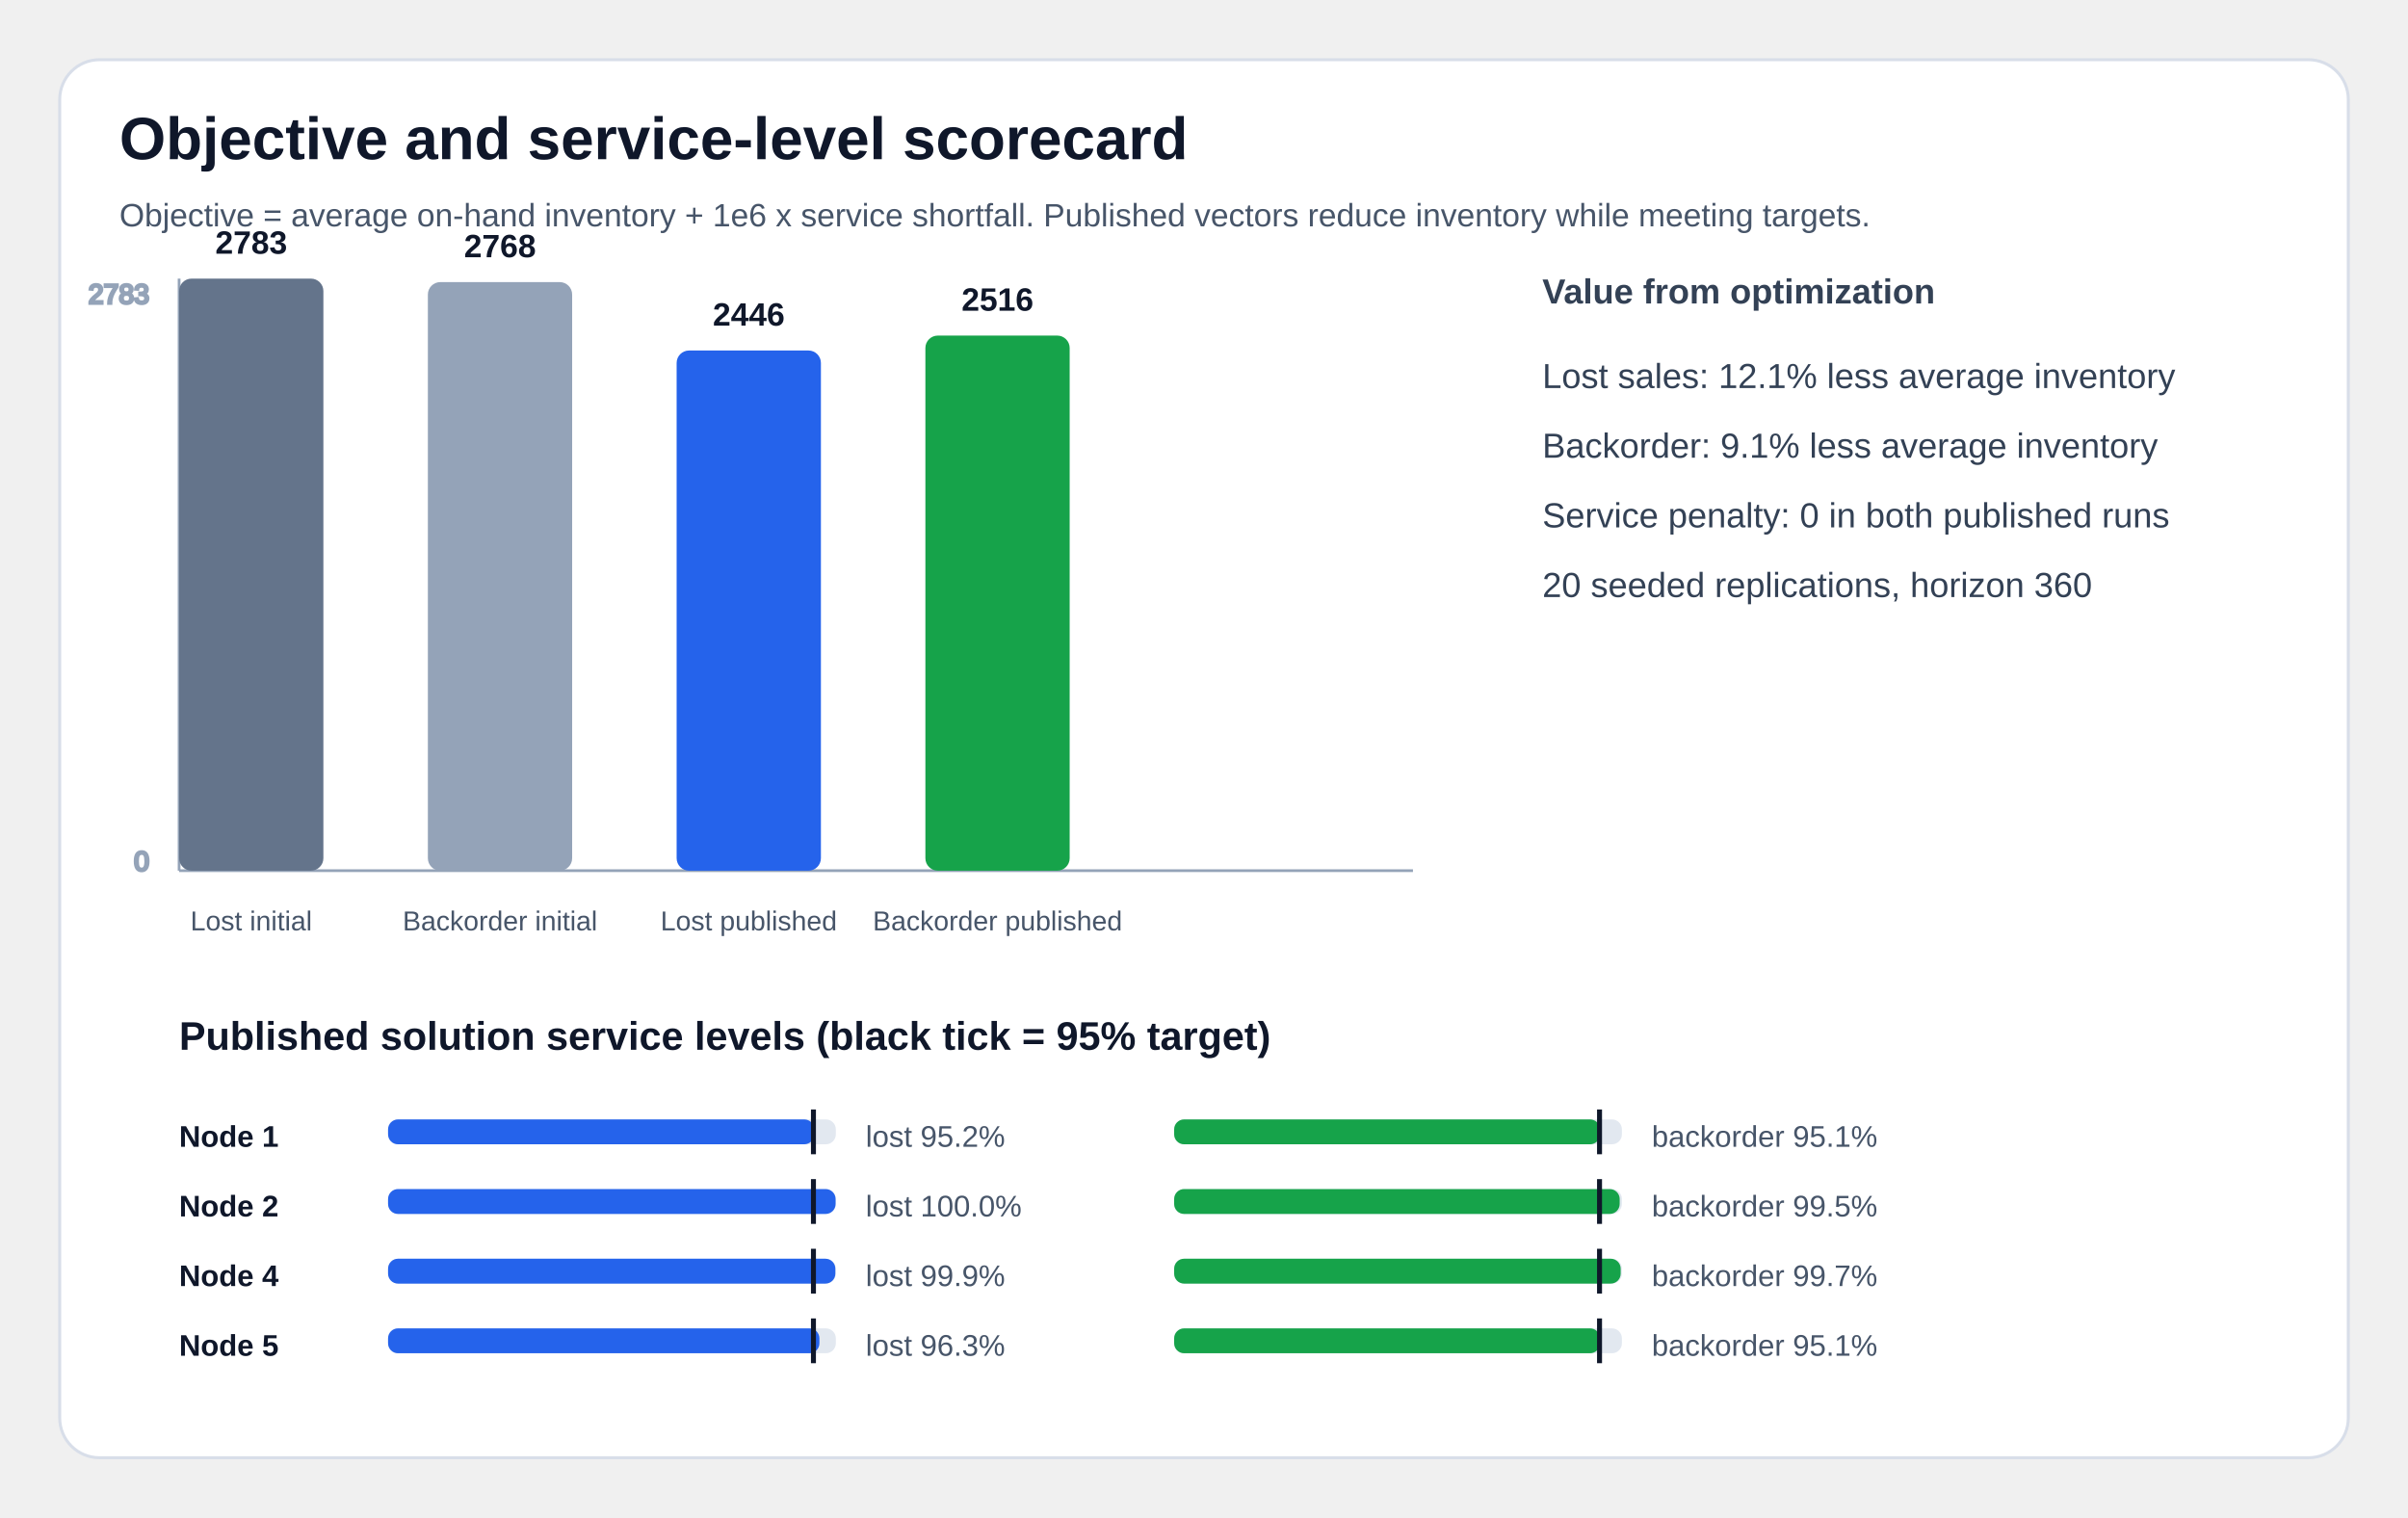
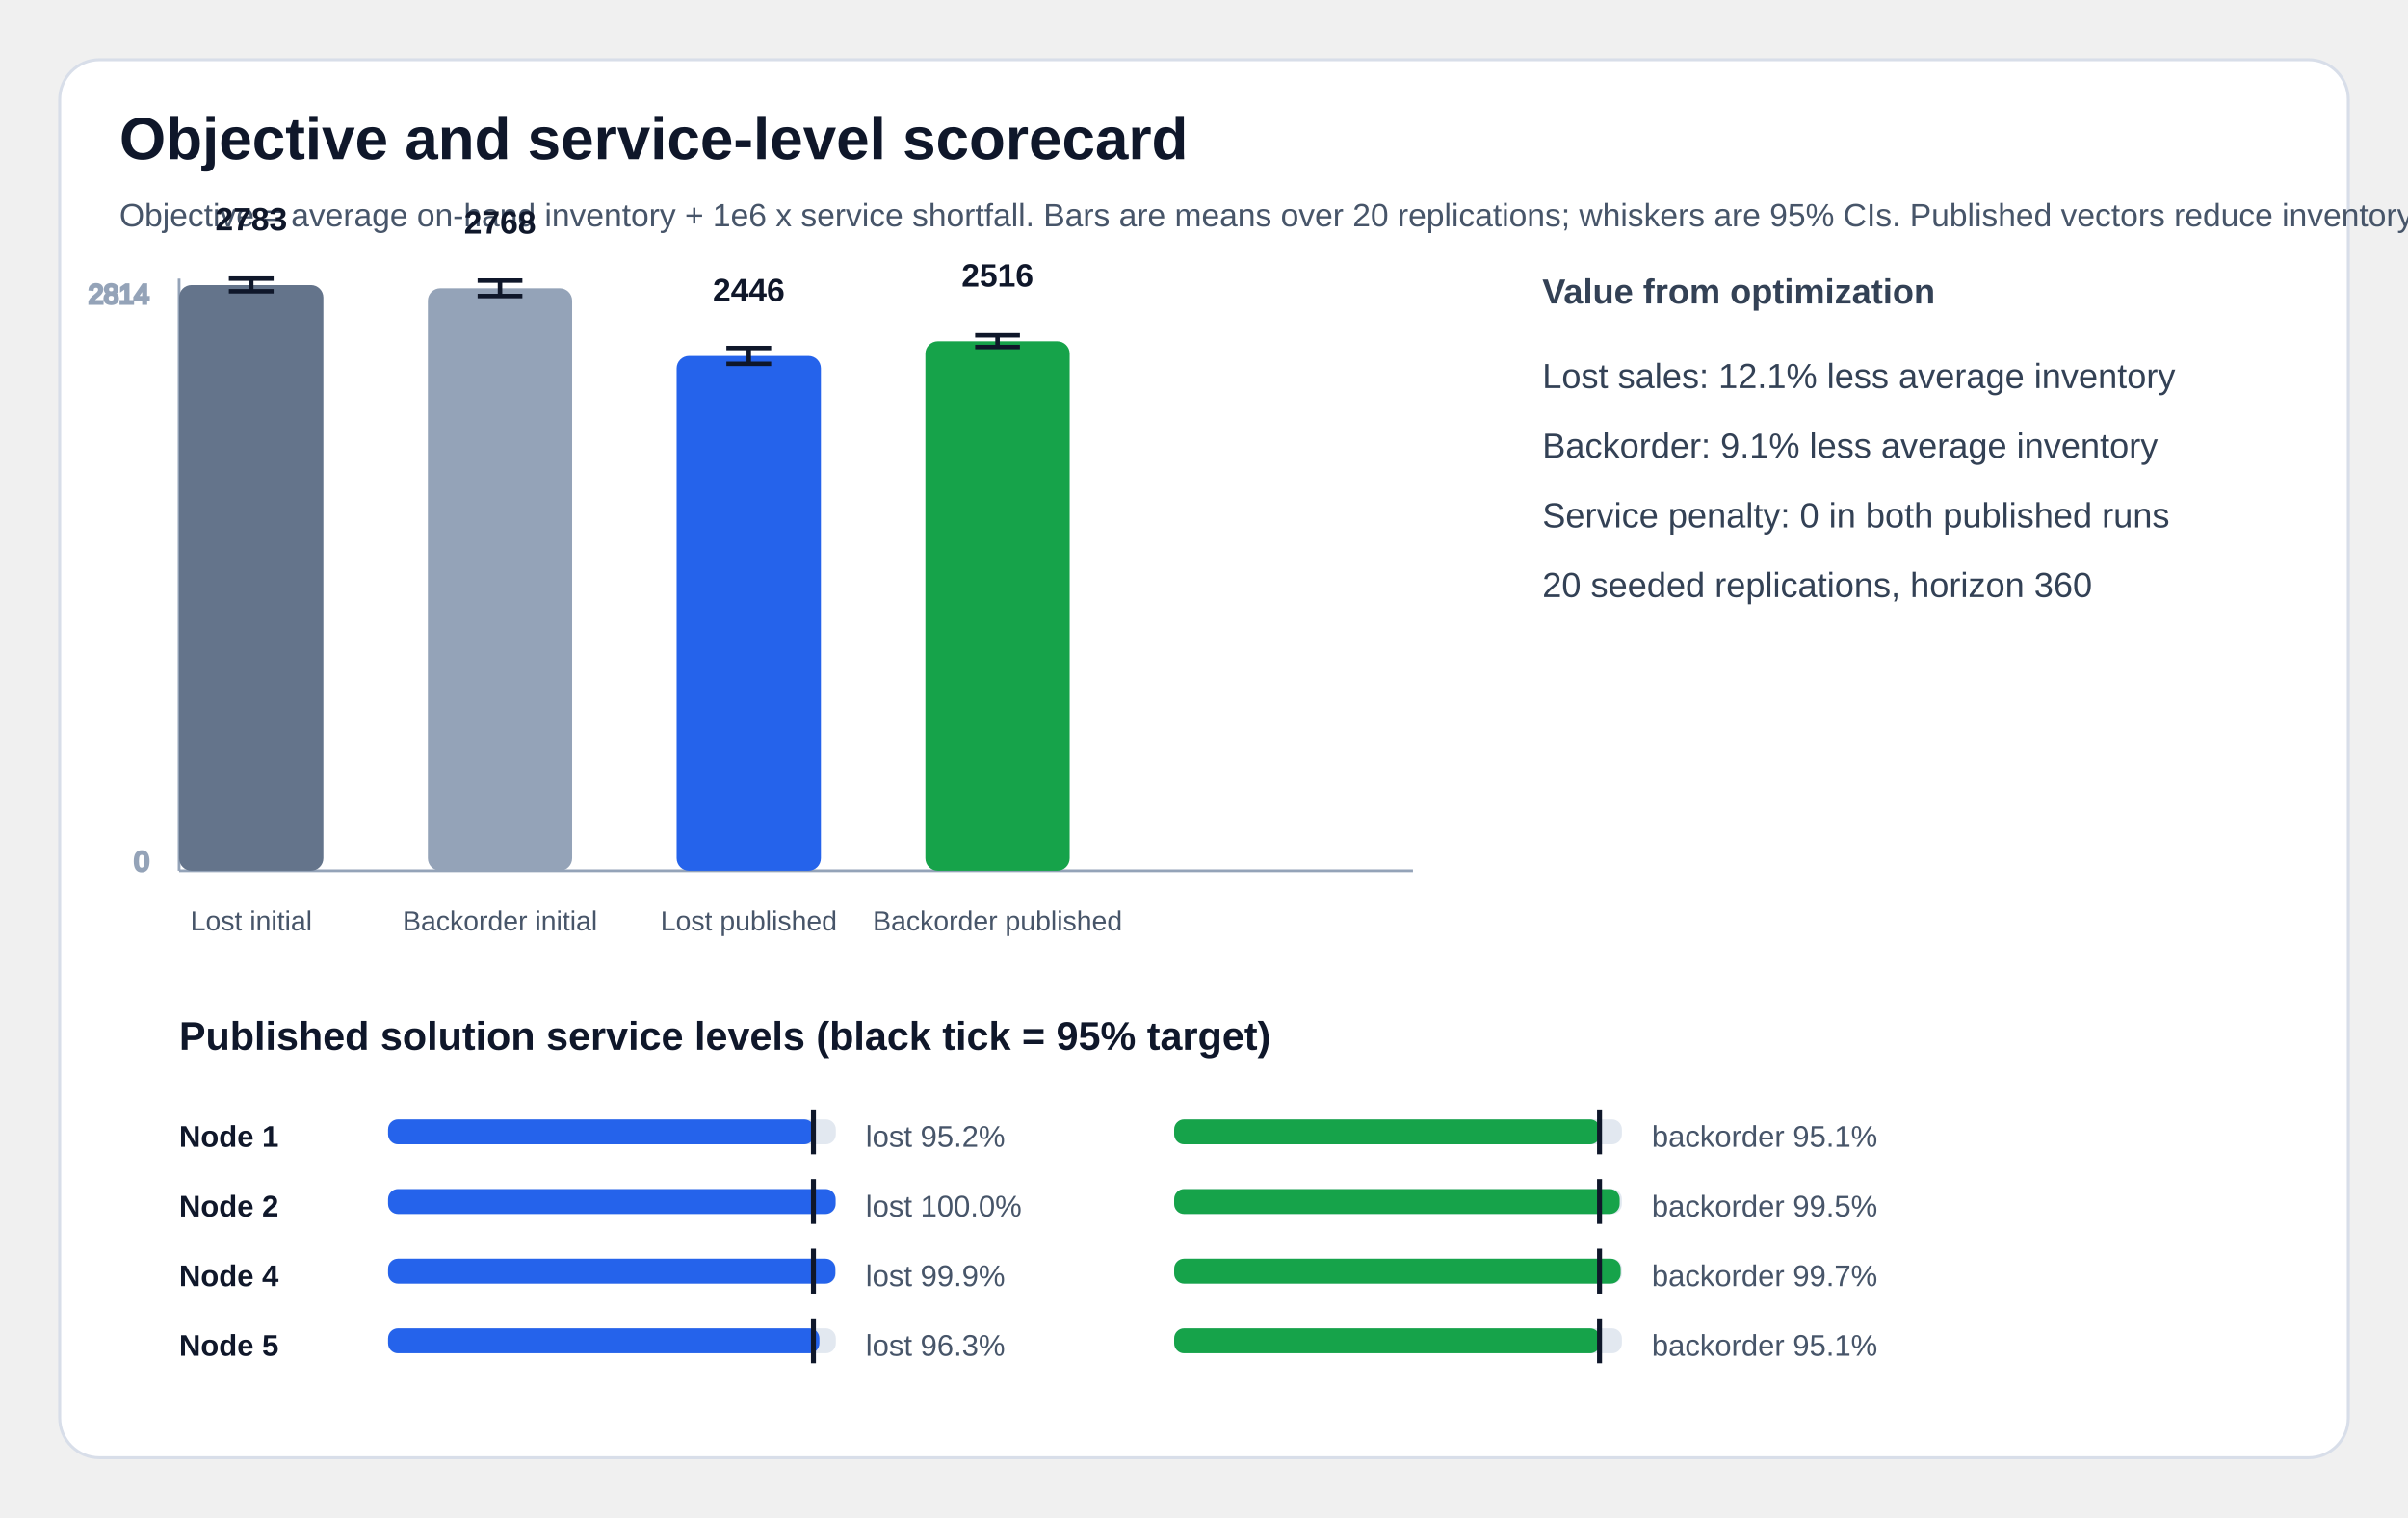
<svg xmlns="http://www.w3.org/2000/svg" width="968" height="610" viewBox="0 0 968 610" role="img">
  <style>

    text { font-family: Arial, Helvetica, sans-serif; fill: #0f172a; }
    .panel { fill: #ffffff; stroke: #d8dee9; stroke-width: 1.2; }
    .title { font-size: 24px; font-weight: 700; }
    .caption { font-size: 13px; fill: #475569; }
    .section-title { font-size: 16px; font-weight: 700; }
    .tick { font-size: 11px; fill: #64748b; text-anchor: end; }
    .axis line, .axis { stroke: #94a3b8; stroke-width: 1.1; }
    .grid { stroke: #e2e8f0; stroke-width: 1; }
    
    .value { font-size: 13px; font-weight: 700; text-anchor: middle; }
    .axis-label { font-size: 11px; fill: #475569; text-anchor: middle; }
    .callout-title { font-size: 17px; font-weight: 700; }
    .callout text { font-size: 14px; fill: #334155; }
    .bar-bg { fill: #e2e8f0; rx: 4; }
    .lost-bar { fill: #2563eb; rx: 4; }
    .back-bar { fill: #16a34a; rx: 4; }
    .target-line { stroke: #0f172a; stroke-width: 2; }
    .node-label { font-size: 12px; font-weight: 700; }
    .metric-label { font-size: 12px; fill: #475569; }
    
</style>
  <rect class="panel" x="24" y="24" width="920" height="562" rx="16" />
  <text x="48" y="64" class="title">Objective and service-level scorecard</text>
  <text x="48" y="91" class="caption">
-       Objective = average on-hand inventory + 1e6 x service shortfall. Published vectors reduce inventory while meeting targets.
+       Objective = average on-hand inventory + 1e6 x service shortfall. Bars are means over 20 replications; whiskers are 95% CIs. Published vectors reduce inventory while meeting targets.
    </text>
  <g class="axis">
    <line x1="72" y1="350" x2="568" y2="350" />
    <line x1="72" y1="112" x2="72" y2="350" />
-     <text x="60" y="122" class="tick">2783</text>
+     <text x="60" y="122" class="tick">2814</text>
    <text x="60" y="350" class="tick">0</text>
  </g>
-   <rect x="72.0" y="112.0" width="58" height="238.0" rx="5" fill="#64748b" />
-   <text x="101.0" y="102.0" class="value">2783</text>
+   <rect x="72.0" y="114.6" width="58" height="235.4" rx="5" fill="#64748b" />
+   <text x="101.0" y="92.6" class="value">2783</text>
  <text x="101.0" y="374" class="axis-label">Lost initial</text>
-   <rect x="172.0" y="113.4" width="58" height="236.6" rx="5" fill="#94a3b8" />
-   <text x="201.0" y="103.4" class="value">2768</text>
+   <g class="whisker" stroke="#0f172a" stroke-width="1.8" fill="none">
+     <line x1="101.0" y1="112.0" x2="101.0" y2="117.1" />
+     <line x1="92.0" y1="112.0" x2="110.0" y2="112.0" />
+     <line x1="92.0" y1="117.1" x2="110.0" y2="117.1" />
+   </g>
+   <rect x="172.0" y="115.9" width="58" height="234.1" rx="5" fill="#94a3b8" />
+   <text x="201.0" y="93.9" class="value">2768</text>
  <text x="201.0" y="374" class="axis-label">Backorder initial</text>
-   <rect x="272.0" y="140.9" width="58" height="209.1" rx="5" fill="#2563eb" />
-   <text x="301.0" y="130.9" class="value">2446</text>
+   <g class="whisker" stroke="#0f172a" stroke-width="1.8" fill="none">
+     <line x1="201.0" y1="112.8" x2="201.0" y2="119.0" />
+     <line x1="192.0" y1="112.8" x2="210.0" y2="112.8" />
+     <line x1="192.0" y1="119.0" x2="210.0" y2="119.0" />
+   </g>
+   <rect x="272.0" y="143.1" width="58" height="206.9" rx="5" fill="#2563eb" />
+   <text x="301.0" y="121.1" class="value">2446</text>
  <text x="301.0" y="374" class="axis-label">Lost published</text>
-   <rect x="372.0" y="134.9" width="58" height="215.1" rx="5" fill="#16a34a" />
-   <text x="401.0" y="124.9" class="value">2516</text>
+   <g class="whisker" stroke="#0f172a" stroke-width="1.8" fill="none">
+     <line x1="301.0" y1="139.9" x2="301.0" y2="146.3" />
+     <line x1="292.0" y1="139.9" x2="310.0" y2="139.9" />
+     <line x1="292.0" y1="146.3" x2="310.0" y2="146.3" />
+   </g>
+   <rect x="372.0" y="137.2" width="58" height="212.8" rx="5" fill="#16a34a" />
+   <text x="401.0" y="115.2" class="value">2516</text>
  <text x="401.0" y="374" class="axis-label">Backorder published</text>
+   <g class="whisker" stroke="#0f172a" stroke-width="1.8" fill="none">
+     <line x1="401.0" y1="134.8" x2="401.0" y2="139.5" />
+     <line x1="392.0" y1="134.8" x2="410.0" y2="134.8" />
+     <line x1="392.0" y1="139.5" x2="410.0" y2="139.5" />
+   </g>
  <g class="callout" transform="translate(620,122)">
    <text x="0" y="0" class="callout-title">Value from optimization</text>
    <text x="0" y="34">Lost sales: 12.1% less average inventory</text>
    <text x="0" y="62">Backorder: 9.1% less average inventory</text>
    <text x="0" y="90">Service penalty: 0 in both published runs</text>
    <text x="0" y="118">20 seeded replications, horizon 360</text>
  </g>
  <g transform="translate(72,422)">
    <text x="0" y="0" class="section-title">
        Published solution service levels (black tick = 95% target)
      </text>
    <text x="0" y="39" class="node-label">Node 1</text>
    <rect x="84" y="28" width="180" height="10" class="bar-bg" />
    <rect x="84" y="28" width="171.3" height="10" class="lost-bar" />
    <line x1="255.0" y1="24" x2="255.0" y2="42" class="target-line" />
    <text x="276" y="39" class="metric-label">lost 95.2%</text>
    <rect x="400" y="28" width="180" height="10" class="bar-bg" />
    <rect x="400" y="28" width="171.2" height="10" class="back-bar" />
    <line x1="571.0" y1="24" x2="571.0" y2="42" class="target-line" />
    <text x="592" y="39" class="metric-label">backorder 95.1%</text>
    <text x="0" y="67" class="node-label">Node 2</text>
    <rect x="84" y="56" width="180" height="10" class="bar-bg" />
    <rect x="84" y="56" width="179.9" height="10" class="lost-bar" />
    <line x1="255.0" y1="52" x2="255.0" y2="70" class="target-line" />
    <text x="276" y="67" class="metric-label">lost 100.0%</text>
    <rect x="400" y="56" width="180" height="10" class="bar-bg" />
    <rect x="400" y="56" width="179.1" height="10" class="back-bar" />
    <line x1="571.0" y1="52" x2="571.0" y2="70" class="target-line" />
    <text x="592" y="67" class="metric-label">backorder 99.5%</text>
    <text x="0" y="95" class="node-label">Node 4</text>
    <rect x="84" y="84" width="180" height="10" class="bar-bg" />
    <rect x="84" y="84" width="179.8" height="10" class="lost-bar" />
    <line x1="255.0" y1="80" x2="255.0" y2="98" class="target-line" />
    <text x="276" y="95" class="metric-label">lost 99.9%</text>
    <rect x="400" y="84" width="180" height="10" class="bar-bg" />
    <rect x="400" y="84" width="179.5" height="10" class="back-bar" />
    <line x1="571.0" y1="80" x2="571.0" y2="98" class="target-line" />
    <text x="592" y="95" class="metric-label">backorder 99.7%</text>
    <text x="0" y="123" class="node-label">Node 5</text>
    <rect x="84" y="112" width="180" height="10" class="bar-bg" />
    <rect x="84" y="112" width="173.4" height="10" class="lost-bar" />
    <line x1="255.0" y1="108" x2="255.0" y2="126" class="target-line" />
    <text x="276" y="123" class="metric-label">lost 96.3%</text>
    <rect x="400" y="112" width="180" height="10" class="bar-bg" />
    <rect x="400" y="112" width="171.2" height="10" class="back-bar" />
    <line x1="571.0" y1="108" x2="571.0" y2="126" class="target-line" />
    <text x="592" y="123" class="metric-label">backorder 95.1%</text>
  </g>
</svg>
